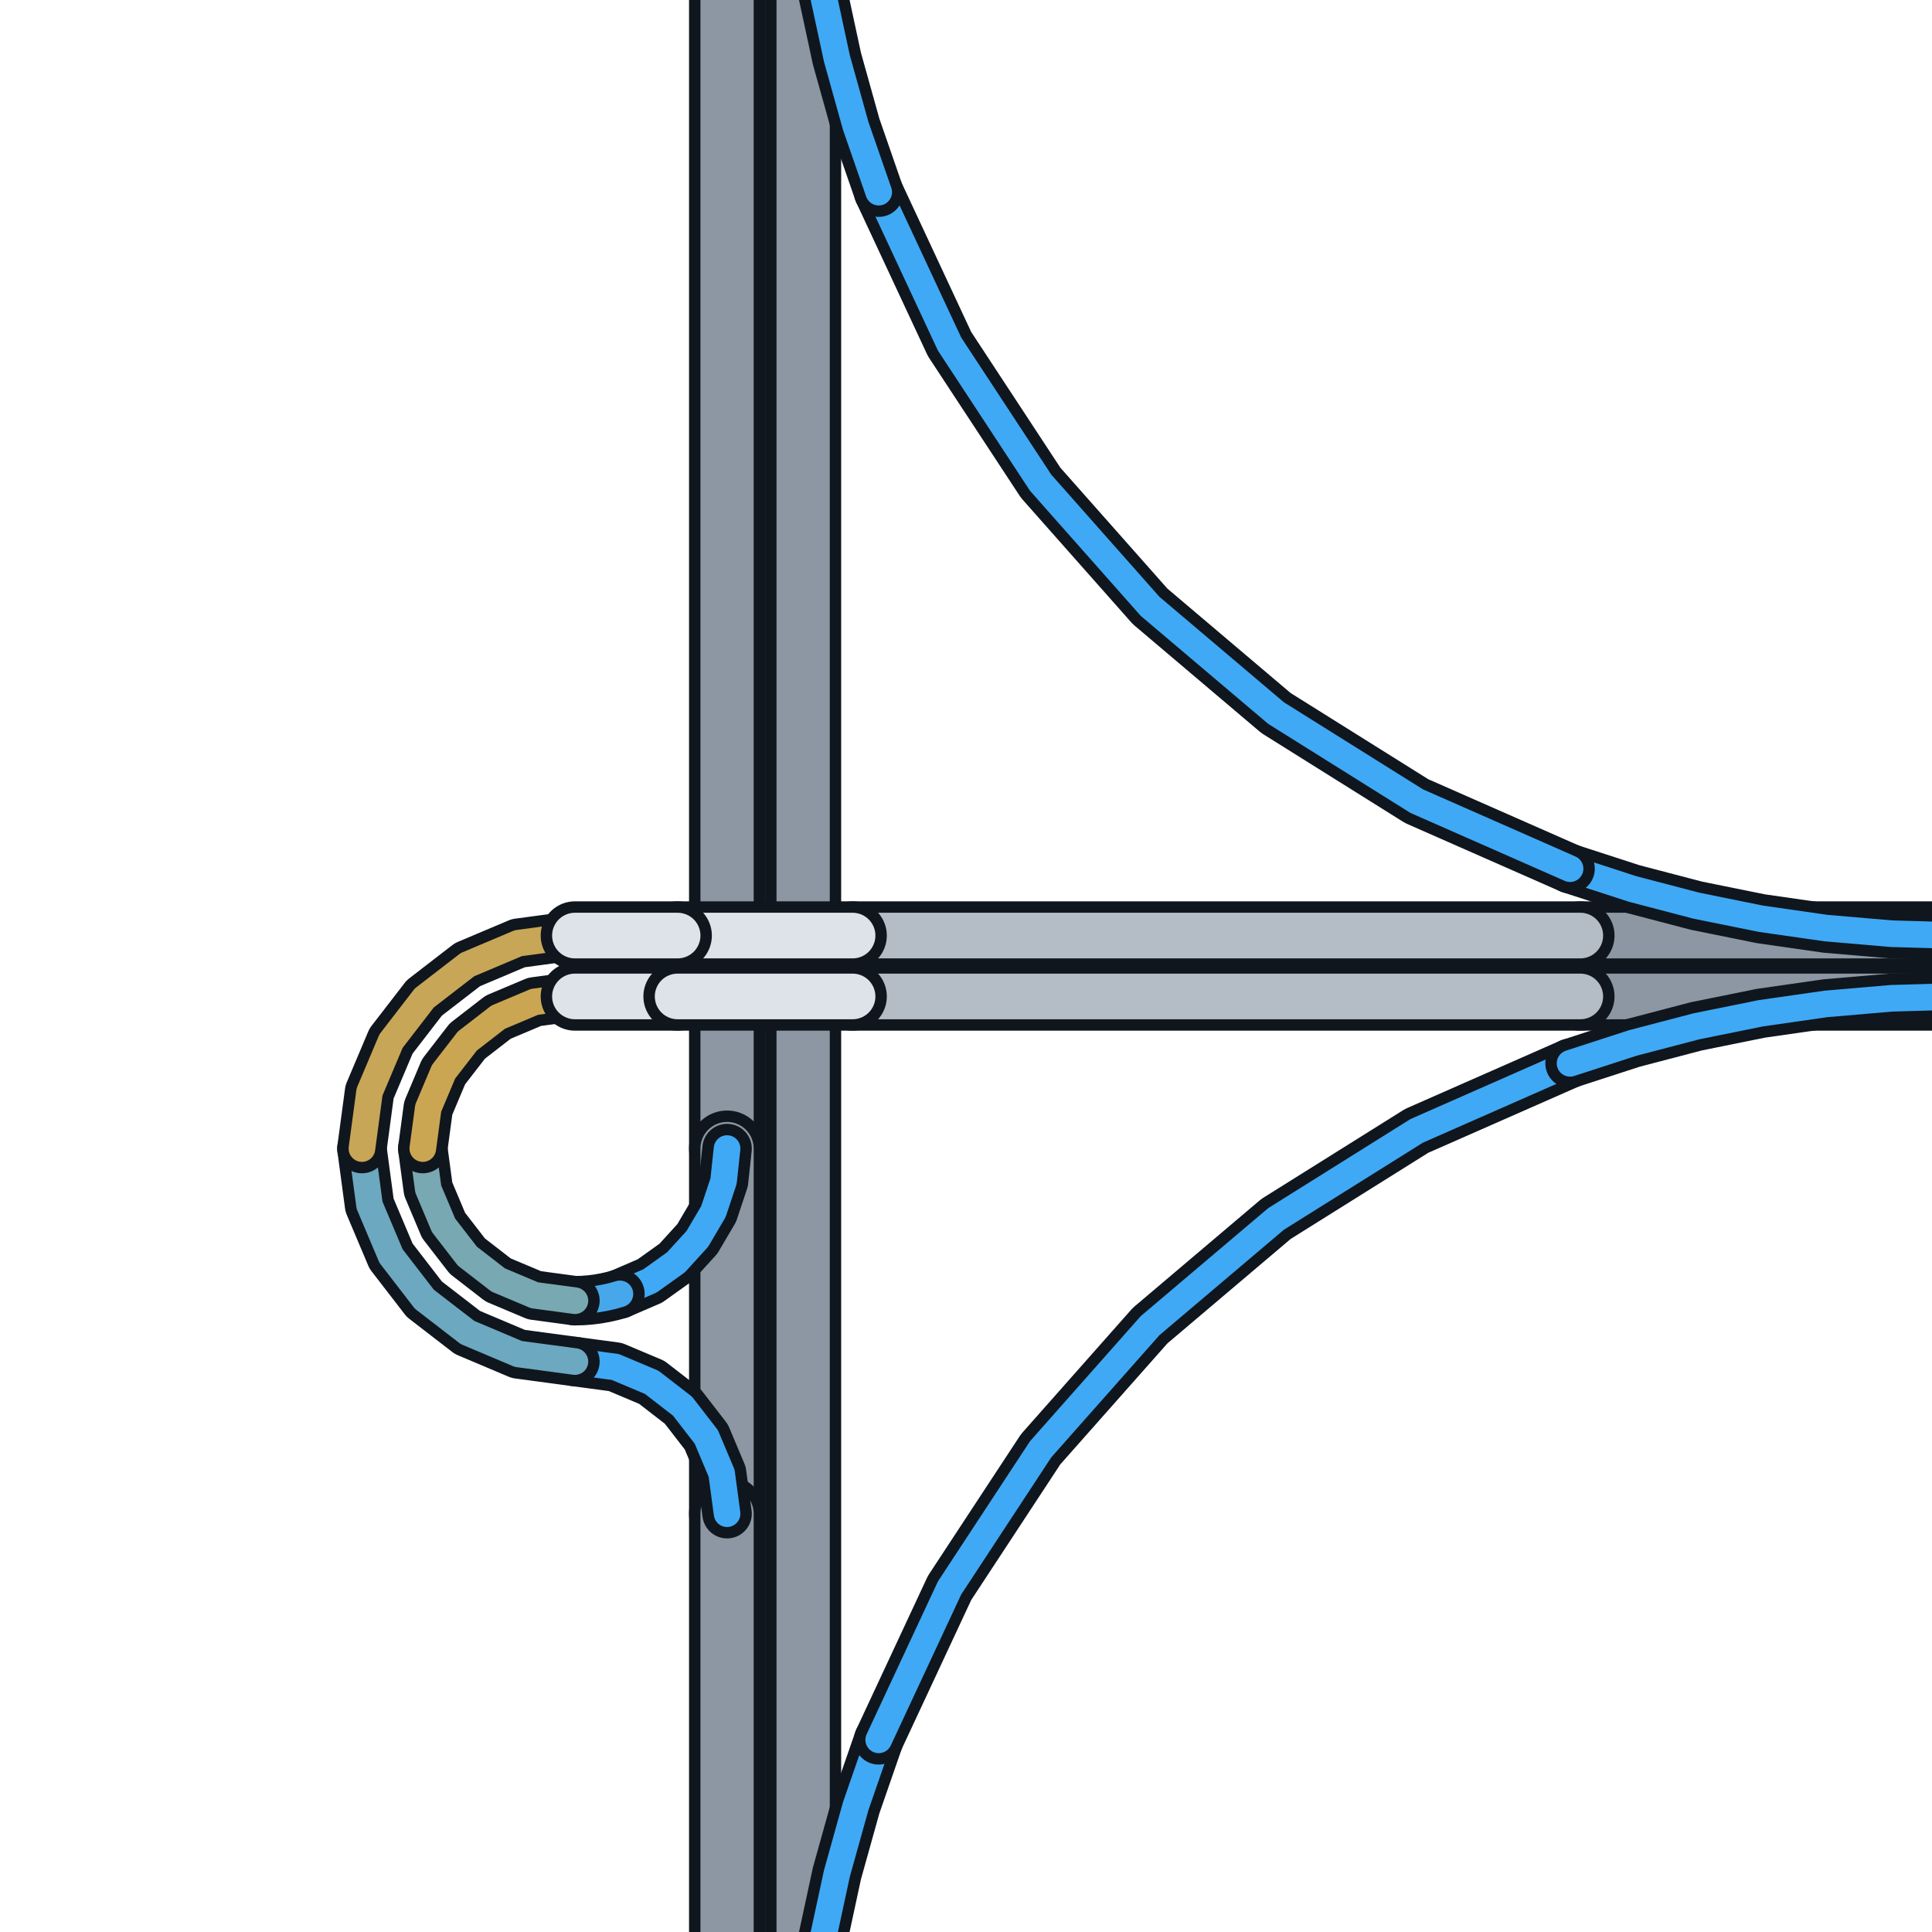
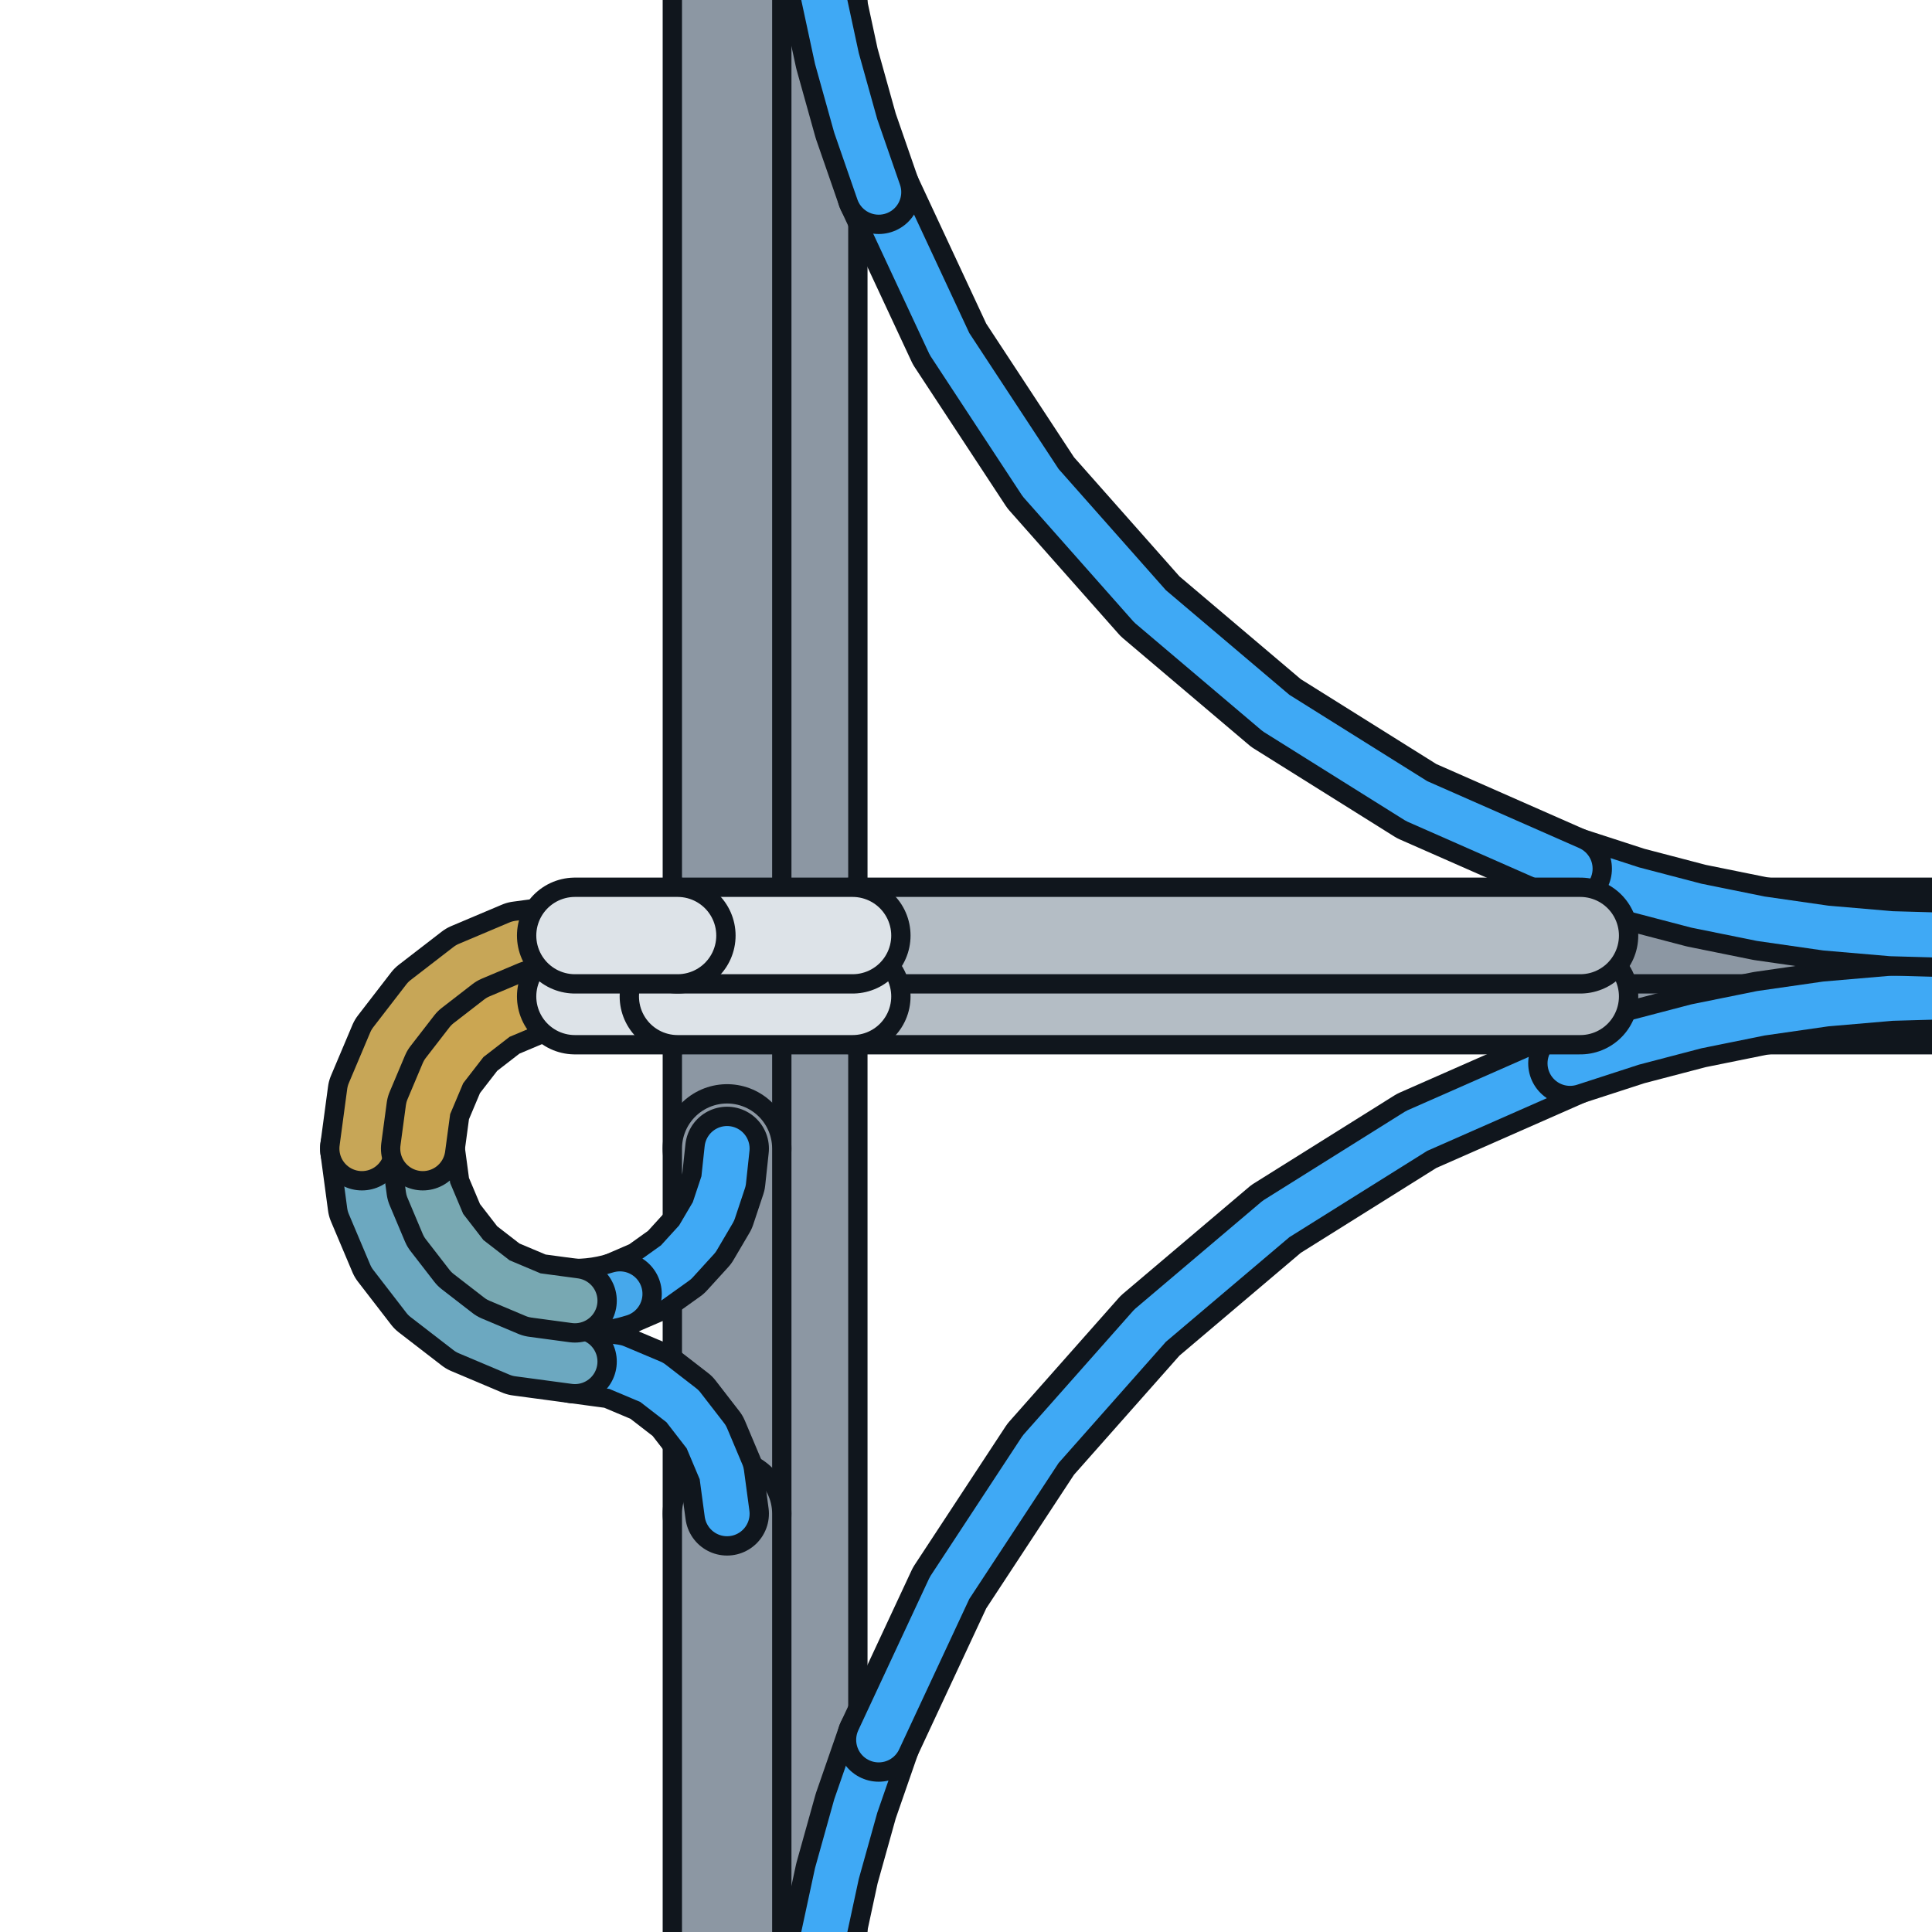
<svg xmlns="http://www.w3.org/2000/svg" viewBox="-201.16 -253.98 507.96 507.96">
-   <path d="M10,391.45L10,378.12L10,364.79L10,351.45L10,338.12L10,324.79L10,311.45" stroke="#10161d" stroke-width="20" fill="none" stroke-linecap="round" stroke-linejoin="round" />
-   <path d="M10,391.45L10,378.12L10,364.79L10,351.45L10,338.12L10,324.79L10,311.45" stroke="#8C97A3" stroke-width="14" fill="none" stroke-linecap="round" stroke-linejoin="round" />
-   <path d="M10,311.45L10,207.64L10,103.82L10,-0L10,-103.82L10,-207.64L10,-311.45" stroke="#10161d" stroke-width="20" fill="none" stroke-linecap="round" stroke-linejoin="round" />
-   <path d="M10,311.45L10,207.64L10,103.82L10,-0L10,-103.82L10,-207.64L10,-311.45" stroke="#8C97A3" stroke-width="14" fill="none" stroke-linecap="round" stroke-linejoin="round" />
-   <path d="M10,-311.45L10,-324.79L10,-338.12L10,-351.45L10,-364.79L10,-378.12L10,-391.45" stroke="#10161d" stroke-width="20" fill="none" stroke-linecap="round" stroke-linejoin="round" />
-   <path d="M10,-311.45L10,-324.79L10,-338.12L10,-351.45L10,-364.79L10,-378.12L10,-391.45" stroke="#8C97A3" stroke-width="14" fill="none" stroke-linecap="round" stroke-linejoin="round" />
-   <path d="M-10,-391.45L-10,-318.21L-10,-244.97L-10,-171.73L-10,-98.48L-10,-25.24L-10,48" stroke="#10161d" stroke-width="20" fill="none" stroke-linecap="round" stroke-linejoin="round" />
-   <path d="M-10,-391.45L-10,-318.21L-10,-244.97L-10,-171.73L-10,-98.48L-10,-25.24L-10,48" stroke="#8C97A3" stroke-width="14" fill="none" stroke-linecap="round" stroke-linejoin="round" />
-   <path d="M-10,48L-10,64L-10,80L-10,96L-10,112L-10,128L-10,144" stroke="#10161d" stroke-width="20" fill="none" stroke-linecap="round" stroke-linejoin="round" />
-   <path d="M-10,48L-10,64L-10,80L-10,96L-10,112L-10,128L-10,144" stroke="#8C97A3" stroke-width="14" fill="none" stroke-linecap="round" stroke-linejoin="round" />
-   <path d="M-10,144L-10,185.24L-10,226.48L-10,267.73L-10,308.97L-10,350.21L-10,391.45" stroke="#10161d" stroke-width="20" fill="none" stroke-linecap="round" stroke-linejoin="round" />
-   <path d="M-10,144L-10,185.24L-10,226.48L-10,267.73L-10,308.97L-10,350.21L-10,391.45" stroke="#8C97A3" stroke-width="14" fill="none" stroke-linecap="round" stroke-linejoin="round" />
-   <path d="M214.33,8L230.85,8L247.37,8L263.89,8L280.41,8L296.93,8L313.45,8" stroke="#10161d" stroke-width="18" fill="none" stroke-linecap="round" stroke-linejoin="round" />
-   <path d="M214.33,8L230.85,8L247.37,8L263.89,8L280.41,8L296.93,8L313.45,8" stroke="#8C97A3" stroke-width="12" fill="none" stroke-linecap="round" stroke-linejoin="round" />
-   <path d="M313.45,8L326.79,8L340.12,8L353.45,8L366.79,8L380.12,8L393.45,8" stroke="#10161d" stroke-width="18" fill="none" stroke-linecap="round" stroke-linejoin="round" />
-   <path d="M313.45,8L326.79,8L340.12,8L353.45,8L366.79,8L380.12,8L393.45,8" stroke="#8C97A3" stroke-width="12" fill="none" stroke-linecap="round" stroke-linejoin="round" />
-   <path d="M393.45,-8L380.12,-8L366.79,-8L353.45,-8L340.12,-8L326.79,-8L313.45,-8" stroke="#10161d" stroke-width="18" fill="none" stroke-linecap="round" stroke-linejoin="round" />
-   <path d="M393.45,-8L380.12,-8L366.79,-8L353.45,-8L340.12,-8L326.79,-8L313.45,-8" stroke="#8C97A3" stroke-width="12" fill="none" stroke-linecap="round" stroke-linejoin="round" />
-   <path d="M313.45,-8L296.93,-8L280.41,-8L263.89,-8L247.37,-8L230.85,-8L214.33,-8" stroke="#10161d" stroke-width="18" fill="none" stroke-linecap="round" stroke-linejoin="round" />
-   <path d="M313.45,-8L296.93,-8L280.41,-8L263.89,-8L247.37,-8L230.85,-8L214.33,-8" stroke="#8C97A3" stroke-width="12" fill="none" stroke-linecap="round" stroke-linejoin="round" />
-   <path d="M10,311.45L10.56,293.03L12.23,274.72L15.01,256.55L18.88,238.59L23.83,220.87L29.87,203.46" stroke="#10161d" stroke-width="13" fill="none" stroke-linecap="round" stroke-linejoin="round" />
-   <path d="M10,311.45L10.56,293.03L12.23,274.72L15.01,256.55L18.88,238.59L23.83,220.87L29.87,203.46" stroke="#3FA9F5" stroke-width="7" fill="none" stroke-linecap="round" stroke-linejoin="round" />
-   <path d="M29.87,203.46L48.5,163.52L72.45,127.06L101.22,94.56L134.34,66.5L171.31,43.35L211.64,25.59" stroke="#10161d" stroke-width="13" fill="none" stroke-linecap="round" stroke-linejoin="round" />
-   <path d="M29.87,203.46L48.5,163.52L72.45,127.06L101.22,94.56L134.34,66.5L171.31,43.35L211.64,25.59" stroke="#3FA9F5" stroke-width="7" fill="none" stroke-linecap="round" stroke-linejoin="round" />
-   <path d="M211.64,25.59L228.12,20.24L244.85,15.86L261.79,12.43L278.9,9.97L296.14,8.49L313.45,8" stroke="#10161d" stroke-width="13" fill="none" stroke-linecap="round" stroke-linejoin="round" />
-   <path d="M211.64,25.59L228.12,20.24L244.85,15.86L261.79,12.43L278.9,9.97L296.14,8.49L313.45,8" stroke="#3FA9F5" stroke-width="7" fill="none" stroke-linecap="round" stroke-linejoin="round" />
-   <path d="M313.45,-8L296.14,-8.49L278.9,-9.97L261.79,-12.43L244.85,-15.86L228.12,-20.24L211.64,-25.59" stroke="#10161d" stroke-width="13" fill="none" stroke-linecap="round" stroke-linejoin="round" />
-   <path d="M313.45,-8L296.14,-8.49L278.9,-9.97L261.79,-12.43L244.85,-15.86L228.12,-20.24L211.64,-25.59" stroke="#3FA9F5" stroke-width="7" fill="none" stroke-linecap="round" stroke-linejoin="round" />
-   <path d="M211.64,-25.59L171.31,-43.35L134.34,-66.5L101.22,-94.56L72.45,-127.06L48.5,-163.52L29.87,-203.46" stroke="#10161d" stroke-width="13" fill="none" stroke-linecap="round" stroke-linejoin="round" />
-   <path d="M211.64,-25.59L171.31,-43.35L134.34,-66.5L101.22,-94.56L72.45,-127.06L48.5,-163.52L29.87,-203.46" stroke="#3FA9F5" stroke-width="7" fill="none" stroke-linecap="round" stroke-linejoin="round" />
-   <path d="M29.87,-203.46L23.83,-220.87L18.88,-238.59L15.01,-256.55L12.23,-274.72L10.56,-293.03L10,-311.45" stroke="#10161d" stroke-width="13" fill="none" stroke-linecap="round" stroke-linejoin="round" />
-   <path d="M29.87,-203.46L23.83,-220.87L18.88,-238.59L15.01,-256.55L12.23,-274.72L10.56,-293.03L10,-311.45" stroke="#3FA9F5" stroke-width="7" fill="none" stroke-linecap="round" stroke-linejoin="round" />
-   <path d="M-10,48L-10.92,56.56L-13.58,64.55L-17.81,71.74L-23.42,77.9L-30.27,82.8L-38.17,86.21" stroke="#10161d" stroke-width="13" fill="none" stroke-linecap="round" stroke-linejoin="round" />
-   <path d="M-10,48L-10.92,56.56L-13.58,64.55L-17.81,71.74L-23.42,77.9L-30.27,82.8L-38.17,86.21" stroke="#3FA9F5" stroke-width="7" fill="none" stroke-linecap="round" stroke-linejoin="round" />
-   <path d="M-50,104L-39.37,105.43L-29.81,109.46L-21.72,115.72L-15.46,123.81L-11.43,133.37L-10,144" stroke="#10161d" stroke-width="13" fill="none" stroke-linecap="round" stroke-linejoin="round" />
-   <path d="M-50,104L-39.37,105.43L-29.81,109.46L-21.72,115.72L-15.46,123.81L-11.43,133.37L-10,144" stroke="#3FA9F5" stroke-width="7" fill="none" stroke-linecap="round" stroke-linejoin="round" />
-   <path d="M-38.17,86.21L-40.1,86.76L-42.05,87.2L-44.02,87.55L-46,87.8L-48,87.95L-50,88" stroke="#10161d" stroke-width="13" fill="none" stroke-linecap="round" stroke-linejoin="round" />
-   <path d="M-38.17,86.21L-40.1,86.76L-42.05,87.2L-44.02,87.55L-46,87.8L-48,87.95L-50,88" stroke="#46A8EB" stroke-width="7" fill="none" stroke-linecap="round" stroke-linejoin="round" />
-   <path d="M-106,48L-104,62.89L-98.35,76.26L-89.6,87.6L-78.26,96.35L-64.89,102L-50,104" stroke="#10161d" stroke-width="13" fill="none" stroke-linecap="round" stroke-linejoin="round" />
-   <path d="M-106,48L-104,62.89L-98.35,76.26L-89.6,87.6L-78.26,96.35L-64.89,102L-50,104" stroke="#6CA8C0" stroke-width="7" fill="none" stroke-linecap="round" stroke-linejoin="round" />
-   <path d="M-50,88L-60.63,86.57L-70.19,82.54L-78.28,76.28L-84.54,68.19L-88.57,58.63L-90,48" stroke="#10161d" stroke-width="13" fill="none" stroke-linecap="round" stroke-linejoin="round" />
-   <path d="M-50,88L-60.63,86.57L-70.19,82.54L-78.28,76.28L-84.54,68.19L-88.57,58.63L-90,48" stroke="#78A8B2" stroke-width="7" fill="none" stroke-linecap="round" stroke-linejoin="round" />
-   <path d="M23,8L54.89,8L86.78,8L118.66,8L150.55,8L182.44,8L214.33,8" stroke="#10161d" stroke-width="18" fill="none" stroke-linecap="round" stroke-linejoin="round" />
-   <path d="M23,8L54.89,8L86.78,8L118.66,8L150.55,8L182.44,8L214.33,8" stroke="#B4BDC5" stroke-width="12" fill="none" stroke-linecap="round" stroke-linejoin="round" />
-   <path d="M214.33,-8L182.44,-8L150.55,-8L118.66,-8L86.78,-8L54.89,-8L23,-8" stroke="#10161d" stroke-width="18" fill="none" stroke-linecap="round" stroke-linejoin="round" />
-   <path d="M214.33,-8L182.44,-8L150.55,-8L118.66,-8L86.78,-8L54.89,-8L23,-8" stroke="#B4BDC5" stroke-width="12" fill="none" stroke-linecap="round" stroke-linejoin="round" />
-   <path d="M-50,-8L-64.89,-6L-78.26,-0.35L-89.6,8.4L-98.35,19.74L-104,33.11L-106,48" stroke="#10161d" stroke-width="13" fill="none" stroke-linecap="round" stroke-linejoin="round" />
-   <path d="M-50,-8L-64.89,-6L-78.26,-0.35L-89.6,8.4L-98.35,19.74L-104,33.11L-106,48" stroke="#C7A657" stroke-width="7" fill="none" stroke-linecap="round" stroke-linejoin="round" />
-   <path d="M-90,48L-88.57,37.37L-84.54,27.81L-78.28,19.72L-70.19,13.46L-60.63,9.43L-50,8" stroke="#10161d" stroke-width="13" fill="none" stroke-linecap="round" stroke-linejoin="round" />
-   <path d="M-90,48L-88.57,37.37L-84.54,27.81L-78.28,19.72L-70.19,13.46L-60.63,9.43L-50,8" stroke="#CBA652" stroke-width="7" fill="none" stroke-linecap="round" stroke-linejoin="round" />
-   <path d="M-50,8L-45.5,8L-41,8L-36.5,8L-32,8L-27.5,8L-23,8" stroke="#10161d" stroke-width="18" fill="none" stroke-linecap="round" stroke-linejoin="round" />
-   <path d="M-50,8L-45.5,8L-41,8L-36.5,8L-32,8L-27.5,8L-23,8" stroke="#DDE3E8" stroke-width="12" fill="none" stroke-linecap="round" stroke-linejoin="round" />
-   <path d="M-23,8L-15.33,8L-7.67,8L0,8L7.67,8L15.33,8L23,8" stroke="#10161d" stroke-width="18" fill="none" stroke-linecap="round" stroke-linejoin="round" />
-   <path d="M-23,8L-15.33,8L-7.67,8L0,8L7.67,8L15.33,8L23,8" stroke="#DDE3E8" stroke-width="12" fill="none" stroke-linecap="round" stroke-linejoin="round" />
-   <path d="M23,-8L15.33,-8L7.67,-8L-0,-8L-7.67,-8L-15.33,-8L-23,-8" stroke="#10161d" stroke-width="18" fill="none" stroke-linecap="round" stroke-linejoin="round" />
-   <path d="M23,-8L15.33,-8L7.67,-8L-0,-8L-7.67,-8L-15.33,-8L-23,-8" stroke="#DDE3E8" stroke-width="12" fill="none" stroke-linecap="round" stroke-linejoin="round" />
-   <path d="M-23,-8L-27.5,-8L-32,-8L-36.5,-8L-41,-8L-45.5,-8L-50,-8" stroke="#10161d" stroke-width="18" fill="none" stroke-linecap="round" stroke-linejoin="round" />
-   <path d="M-23,-8L-27.5,-8L-32,-8L-36.5,-8L-41,-8L-45.5,-8L-50,-8" stroke="#DDE3E8" stroke-width="12" fill="none" stroke-linecap="round" stroke-linejoin="round" />
+   <path d="M10,391.45L10,378.12L10,364.79L10,351.45L10,338.12L10,324.79L10,311.45" stroke="#10161d" stroke-width="33.86" fill="none" stroke-linecap="round" stroke-linejoin="round" />
+   <path d="M10,391.45L10,378.12L10,364.79L10,351.45L10,338.12L10,324.79L10,311.45" stroke="#8C97A3" stroke-width="23.7" fill="none" stroke-linecap="round" stroke-linejoin="round" />
+   <path d="M10,311.45L10,207.64L10,103.82L10,-0L10,-103.82L10,-207.64L10,-311.45" stroke="#10161d" stroke-width="33.86" fill="none" stroke-linecap="round" stroke-linejoin="round" />
+   <path d="M10,311.45L10,207.64L10,103.82L10,-0L10,-103.82L10,-207.64L10,-311.45" stroke="#8C97A3" stroke-width="23.7" fill="none" stroke-linecap="round" stroke-linejoin="round" />
+   <path d="M10,-311.45L10,-324.79L10,-338.12L10,-351.45L10,-364.79L10,-378.12L10,-391.45" stroke="#10161d" stroke-width="33.86" fill="none" stroke-linecap="round" stroke-linejoin="round" />
+   <path d="M10,-311.45L10,-324.79L10,-338.12L10,-351.45L10,-364.79L10,-378.12L10,-391.45" stroke="#8C97A3" stroke-width="23.7" fill="none" stroke-linecap="round" stroke-linejoin="round" />
+   <path d="M-10,-391.45L-10,-318.21L-10,-244.97L-10,-171.73L-10,-98.48L-10,-25.24L-10,48" stroke="#10161d" stroke-width="33.86" fill="none" stroke-linecap="round" stroke-linejoin="round" />
+   <path d="M-10,-391.45L-10,-318.21L-10,-244.97L-10,-171.73L-10,-98.48L-10,-25.24L-10,48" stroke="#8C97A3" stroke-width="23.7" fill="none" stroke-linecap="round" stroke-linejoin="round" />
+   <path d="M-10,48L-10,64L-10,80L-10,96L-10,112L-10,128L-10,144" stroke="#10161d" stroke-width="33.86" fill="none" stroke-linecap="round" stroke-linejoin="round" />
+   <path d="M-10,48L-10,64L-10,80L-10,96L-10,112L-10,128L-10,144" stroke="#8C97A3" stroke-width="23.7" fill="none" stroke-linecap="round" stroke-linejoin="round" />
+   <path d="M-10,144L-10,185.24L-10,226.48L-10,267.73L-10,308.97L-10,350.21L-10,391.45" stroke="#10161d" stroke-width="33.86" fill="none" stroke-linecap="round" stroke-linejoin="round" />
+   <path d="M-10,144L-10,185.24L-10,226.48L-10,267.73L-10,308.97L-10,350.21L-10,391.45" stroke="#8C97A3" stroke-width="23.7" fill="none" stroke-linecap="round" stroke-linejoin="round" />
+   <path d="M214.33,8L230.85,8L247.37,8L263.89,8L280.41,8L296.93,8L313.45,8" stroke="#10161d" stroke-width="30.48" fill="none" stroke-linecap="round" stroke-linejoin="round" />
+   <path d="M214.33,8L230.85,8L247.37,8L263.89,8L280.41,8L296.93,8L313.45,8" stroke="#8C97A3" stroke-width="20.32" fill="none" stroke-linecap="round" stroke-linejoin="round" />
+   <path d="M313.45,8L326.79,8L340.12,8L353.45,8L366.79,8L380.12,8L393.45,8" stroke="#10161d" stroke-width="30.48" fill="none" stroke-linecap="round" stroke-linejoin="round" />
+   <path d="M313.45,8L326.79,8L340.12,8L353.45,8L366.79,8L380.12,8L393.45,8" stroke="#8C97A3" stroke-width="20.32" fill="none" stroke-linecap="round" stroke-linejoin="round" />
+   <path d="M393.45,-8L380.12,-8L366.79,-8L353.45,-8L340.12,-8L326.79,-8L313.45,-8" stroke="#10161d" stroke-width="30.48" fill="none" stroke-linecap="round" stroke-linejoin="round" />
+   <path d="M393.45,-8L380.12,-8L366.79,-8L353.45,-8L340.12,-8L326.79,-8L313.45,-8" stroke="#8C97A3" stroke-width="20.32" fill="none" stroke-linecap="round" stroke-linejoin="round" />
+   <path d="M313.45,-8L296.93,-8L280.41,-8L263.89,-8L247.37,-8L230.85,-8L214.33,-8" stroke="#10161d" stroke-width="30.48" fill="none" stroke-linecap="round" stroke-linejoin="round" />
+   <path d="M313.45,-8L296.93,-8L280.41,-8L263.89,-8L247.37,-8L230.85,-8L214.33,-8" stroke="#8C97A3" stroke-width="20.32" fill="none" stroke-linecap="round" stroke-linejoin="round" />
+   <path d="M10,311.45L10.56,293.03L12.23,274.72L15.01,256.55L18.88,238.59L23.83,220.87L29.87,203.46" stroke="#10161d" stroke-width="22.01" fill="none" stroke-linecap="round" stroke-linejoin="round" />
+   <path d="M10,311.45L10.56,293.03L12.23,274.72L15.01,256.55L18.88,238.59L23.83,220.87L29.87,203.46" stroke="#3FA9F5" stroke-width="11.85" fill="none" stroke-linecap="round" stroke-linejoin="round" />
+   <path d="M29.87,203.46L48.5,163.52L72.45,127.06L101.22,94.56L134.34,66.5L171.31,43.35L211.64,25.59" stroke="#10161d" stroke-width="22.01" fill="none" stroke-linecap="round" stroke-linejoin="round" />
+   <path d="M29.87,203.46L48.5,163.52L72.45,127.06L101.22,94.56L134.34,66.5L171.31,43.35L211.64,25.59" stroke="#3FA9F5" stroke-width="11.85" fill="none" stroke-linecap="round" stroke-linejoin="round" />
+   <path d="M211.64,25.59L228.12,20.24L244.85,15.86L261.79,12.43L278.9,9.97L296.14,8.49L313.45,8" stroke="#10161d" stroke-width="22.01" fill="none" stroke-linecap="round" stroke-linejoin="round" />
+   <path d="M211.64,25.59L228.12,20.24L244.85,15.86L261.79,12.43L278.9,9.97L296.14,8.49L313.45,8" stroke="#3FA9F5" stroke-width="11.85" fill="none" stroke-linecap="round" stroke-linejoin="round" />
+   <path d="M313.45,-8L296.14,-8.49L278.9,-9.97L261.79,-12.43L244.85,-15.86L228.12,-20.24L211.64,-25.59" stroke="#10161d" stroke-width="22.01" fill="none" stroke-linecap="round" stroke-linejoin="round" />
+   <path d="M313.45,-8L296.14,-8.49L278.9,-9.97L261.79,-12.43L244.85,-15.86L228.12,-20.24L211.64,-25.59" stroke="#3FA9F5" stroke-width="11.85" fill="none" stroke-linecap="round" stroke-linejoin="round" />
+   <path d="M211.64,-25.59L171.31,-43.35L134.34,-66.5L101.22,-94.56L72.45,-127.06L48.5,-163.52L29.87,-203.46" stroke="#10161d" stroke-width="22.01" fill="none" stroke-linecap="round" stroke-linejoin="round" />
+   <path d="M211.64,-25.59L171.31,-43.35L134.34,-66.5L101.22,-94.56L72.45,-127.06L48.5,-163.52L29.87,-203.46" stroke="#3FA9F5" stroke-width="11.85" fill="none" stroke-linecap="round" stroke-linejoin="round" />
+   <path d="M29.87,-203.46L23.83,-220.87L18.88,-238.59L15.01,-256.55L12.23,-274.72L10.56,-293.03L10,-311.45" stroke="#10161d" stroke-width="22.01" fill="none" stroke-linecap="round" stroke-linejoin="round" />
+   <path d="M29.87,-203.46L23.83,-220.87L18.88,-238.59L15.01,-256.55L12.23,-274.72L10.56,-293.03L10,-311.45" stroke="#3FA9F5" stroke-width="11.85" fill="none" stroke-linecap="round" stroke-linejoin="round" />
+   <path d="M-10,48L-10.92,56.56L-13.58,64.55L-17.81,71.74L-23.42,77.9L-30.27,82.8L-38.17,86.21" stroke="#10161d" stroke-width="22.01" fill="none" stroke-linecap="round" stroke-linejoin="round" />
+   <path d="M-10,48L-10.92,56.56L-13.58,64.55L-17.81,71.74L-23.42,77.9L-30.27,82.8L-38.17,86.21" stroke="#3FA9F5" stroke-width="11.85" fill="none" stroke-linecap="round" stroke-linejoin="round" />
+   <path d="M-50,104L-39.37,105.43L-29.81,109.46L-21.72,115.72L-15.46,123.81L-11.43,133.37L-10,144" stroke="#10161d" stroke-width="22.01" fill="none" stroke-linecap="round" stroke-linejoin="round" />
+   <path d="M-50,104L-39.37,105.43L-29.81,109.46L-21.72,115.72L-15.46,123.81L-11.43,133.37L-10,144" stroke="#3FA9F5" stroke-width="11.85" fill="none" stroke-linecap="round" stroke-linejoin="round" />
+   <path d="M-38.17,86.21L-40.1,86.76L-42.05,87.2L-44.02,87.55L-46,87.8L-48,87.95L-50,88" stroke="#10161d" stroke-width="22.01" fill="none" stroke-linecap="round" stroke-linejoin="round" />
+   <path d="M-38.17,86.21L-40.1,86.76L-42.05,87.2L-44.02,87.55L-46,87.8L-48,87.95L-50,88" stroke="#46A8EB" stroke-width="11.85" fill="none" stroke-linecap="round" stroke-linejoin="round" />
+   <path d="M-106,48L-104,62.89L-98.35,76.26L-89.6,87.6L-78.26,96.35L-64.89,102L-50,104" stroke="#10161d" stroke-width="22.01" fill="none" stroke-linecap="round" stroke-linejoin="round" />
+   <path d="M-106,48L-104,62.89L-98.35,76.26L-89.6,87.6L-78.26,96.35L-64.89,102L-50,104" stroke="#6CA8C0" stroke-width="11.85" fill="none" stroke-linecap="round" stroke-linejoin="round" />
+   <path d="M-50,88L-60.63,86.57L-70.19,82.54L-78.28,76.28L-84.54,68.19L-88.57,58.63L-90,48" stroke="#10161d" stroke-width="22.01" fill="none" stroke-linecap="round" stroke-linejoin="round" />
+   <path d="M-50,88L-60.63,86.57L-70.19,82.54L-78.28,76.28L-84.54,68.19L-88.57,58.63L-90,48" stroke="#78A8B2" stroke-width="11.85" fill="none" stroke-linecap="round" stroke-linejoin="round" />
+   <path d="M23,8L54.89,8L86.78,8L118.66,8L150.55,8L182.44,8L214.33,8" stroke="#10161d" stroke-width="30.48" fill="none" stroke-linecap="round" stroke-linejoin="round" />
+   <path d="M23,8L54.89,8L86.78,8L118.66,8L150.55,8L182.44,8L214.33,8" stroke="#B4BDC5" stroke-width="20.32" fill="none" stroke-linecap="round" stroke-linejoin="round" />
+   <path d="M214.33,-8L182.44,-8L150.55,-8L118.66,-8L86.78,-8L54.89,-8L23,-8" stroke="#10161d" stroke-width="30.48" fill="none" stroke-linecap="round" stroke-linejoin="round" />
+   <path d="M214.33,-8L182.44,-8L150.55,-8L118.66,-8L86.78,-8L54.89,-8L23,-8" stroke="#B4BDC5" stroke-width="20.32" fill="none" stroke-linecap="round" stroke-linejoin="round" />
+   <path d="M-50,-8L-64.89,-6L-78.26,-0.35L-89.6,8.4L-98.35,19.74L-104,33.11L-106,48" stroke="#10161d" stroke-width="22.01" fill="none" stroke-linecap="round" stroke-linejoin="round" />
+   <path d="M-50,-8L-64.89,-6L-78.26,-0.35L-89.6,8.4L-98.35,19.74L-104,33.11L-106,48" stroke="#C7A657" stroke-width="11.85" fill="none" stroke-linecap="round" stroke-linejoin="round" />
+   <path d="M-90,48L-88.57,37.37L-84.54,27.81L-78.28,19.72L-70.19,13.46L-60.63,9.43L-50,8" stroke="#10161d" stroke-width="22.01" fill="none" stroke-linecap="round" stroke-linejoin="round" />
+   <path d="M-90,48L-88.57,37.37L-84.54,27.81L-78.28,19.72L-70.19,13.46L-60.63,9.43L-50,8" stroke="#CBA652" stroke-width="11.85" fill="none" stroke-linecap="round" stroke-linejoin="round" />
+   <path d="M-50,8L-45.5,8L-41,8L-36.5,8L-32,8L-27.5,8L-23,8" stroke="#10161d" stroke-width="30.48" fill="none" stroke-linecap="round" stroke-linejoin="round" />
+   <path d="M-50,8L-45.5,8L-41,8L-36.5,8L-32,8L-27.5,8L-23,8" stroke="#DDE3E8" stroke-width="20.32" fill="none" stroke-linecap="round" stroke-linejoin="round" />
+   <path d="M-23,8L-15.33,8L-7.67,8L0,8L7.67,8L15.33,8L23,8" stroke="#10161d" stroke-width="30.48" fill="none" stroke-linecap="round" stroke-linejoin="round" />
+   <path d="M-23,8L-15.33,8L-7.67,8L0,8L7.67,8L15.33,8L23,8" stroke="#DDE3E8" stroke-width="20.32" fill="none" stroke-linecap="round" stroke-linejoin="round" />
+   <path d="M23,-8L15.33,-8L7.67,-8L-0,-8L-7.67,-8L-15.33,-8L-23,-8" stroke="#10161d" stroke-width="30.48" fill="none" stroke-linecap="round" stroke-linejoin="round" />
+   <path d="M23,-8L15.33,-8L7.67,-8L-0,-8L-7.67,-8L-15.33,-8L-23,-8" stroke="#DDE3E8" stroke-width="20.32" fill="none" stroke-linecap="round" stroke-linejoin="round" />
+   <path d="M-23,-8L-27.5,-8L-32,-8L-36.5,-8L-41,-8L-45.5,-8L-50,-8" stroke="#10161d" stroke-width="30.48" fill="none" stroke-linecap="round" stroke-linejoin="round" />
+   <path d="M-23,-8L-27.5,-8L-32,-8L-36.5,-8L-41,-8L-45.5,-8L-50,-8" stroke="#DDE3E8" stroke-width="20.32" fill="none" stroke-linecap="round" stroke-linejoin="round" />
</svg>
